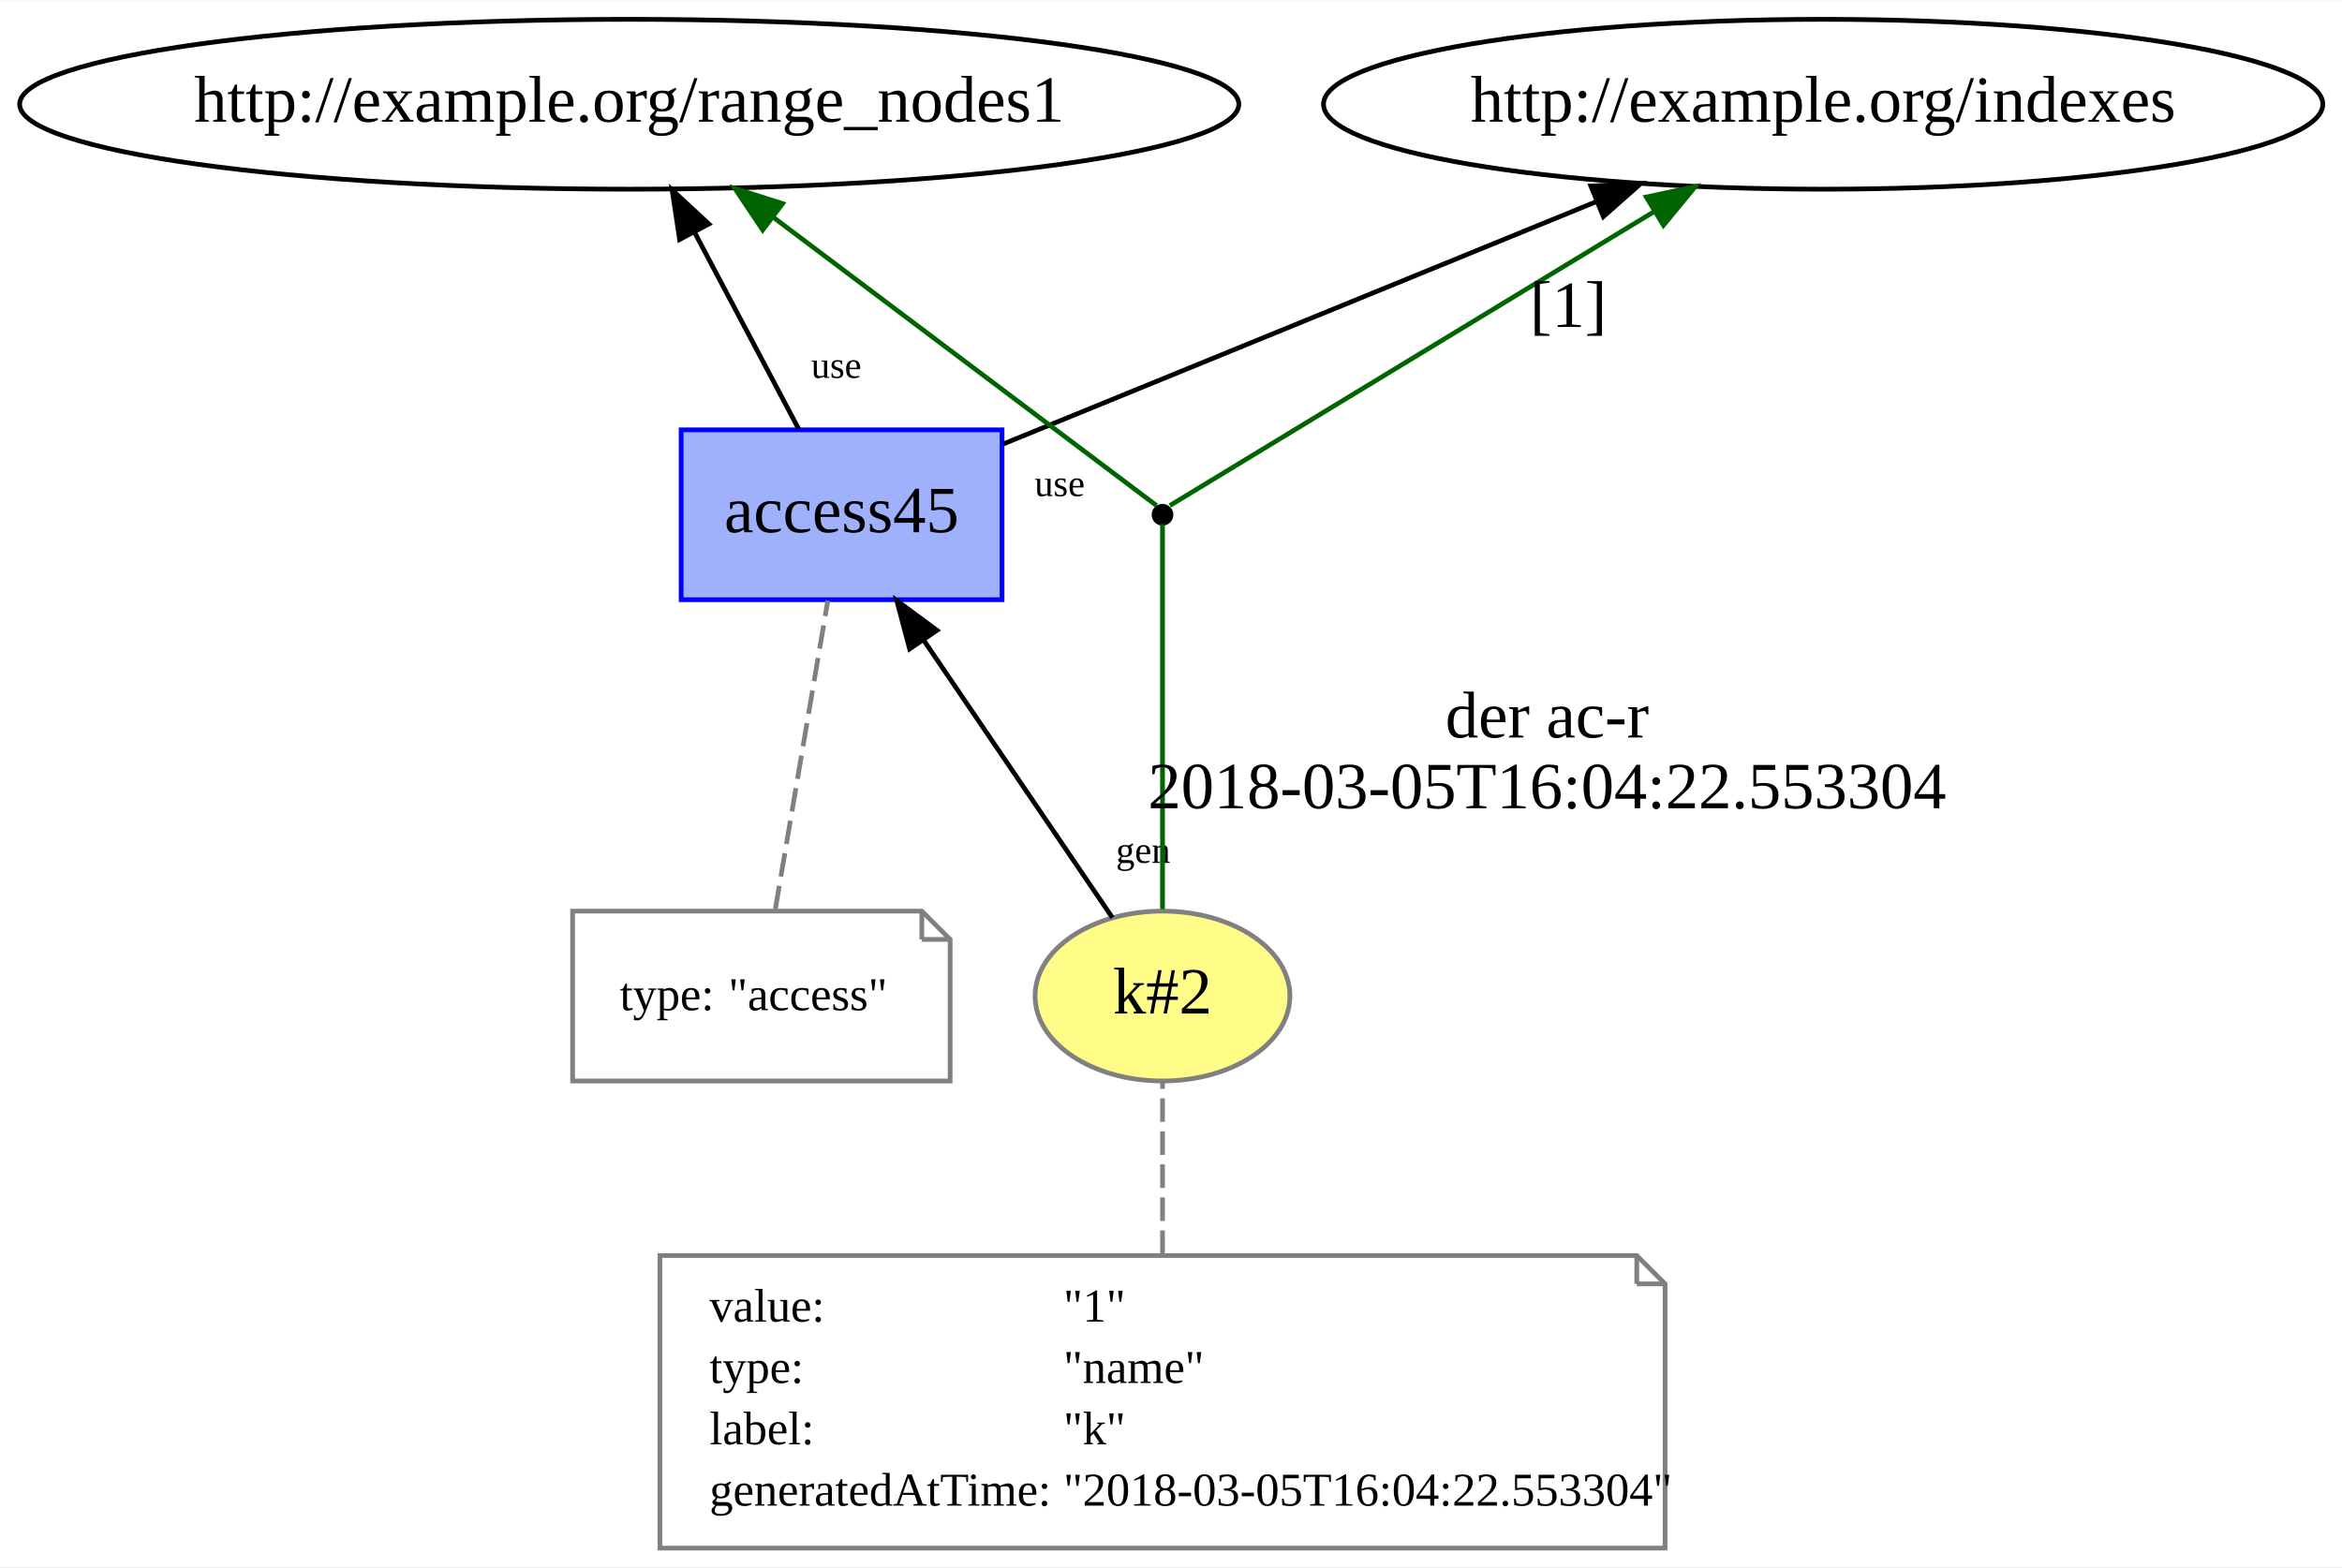
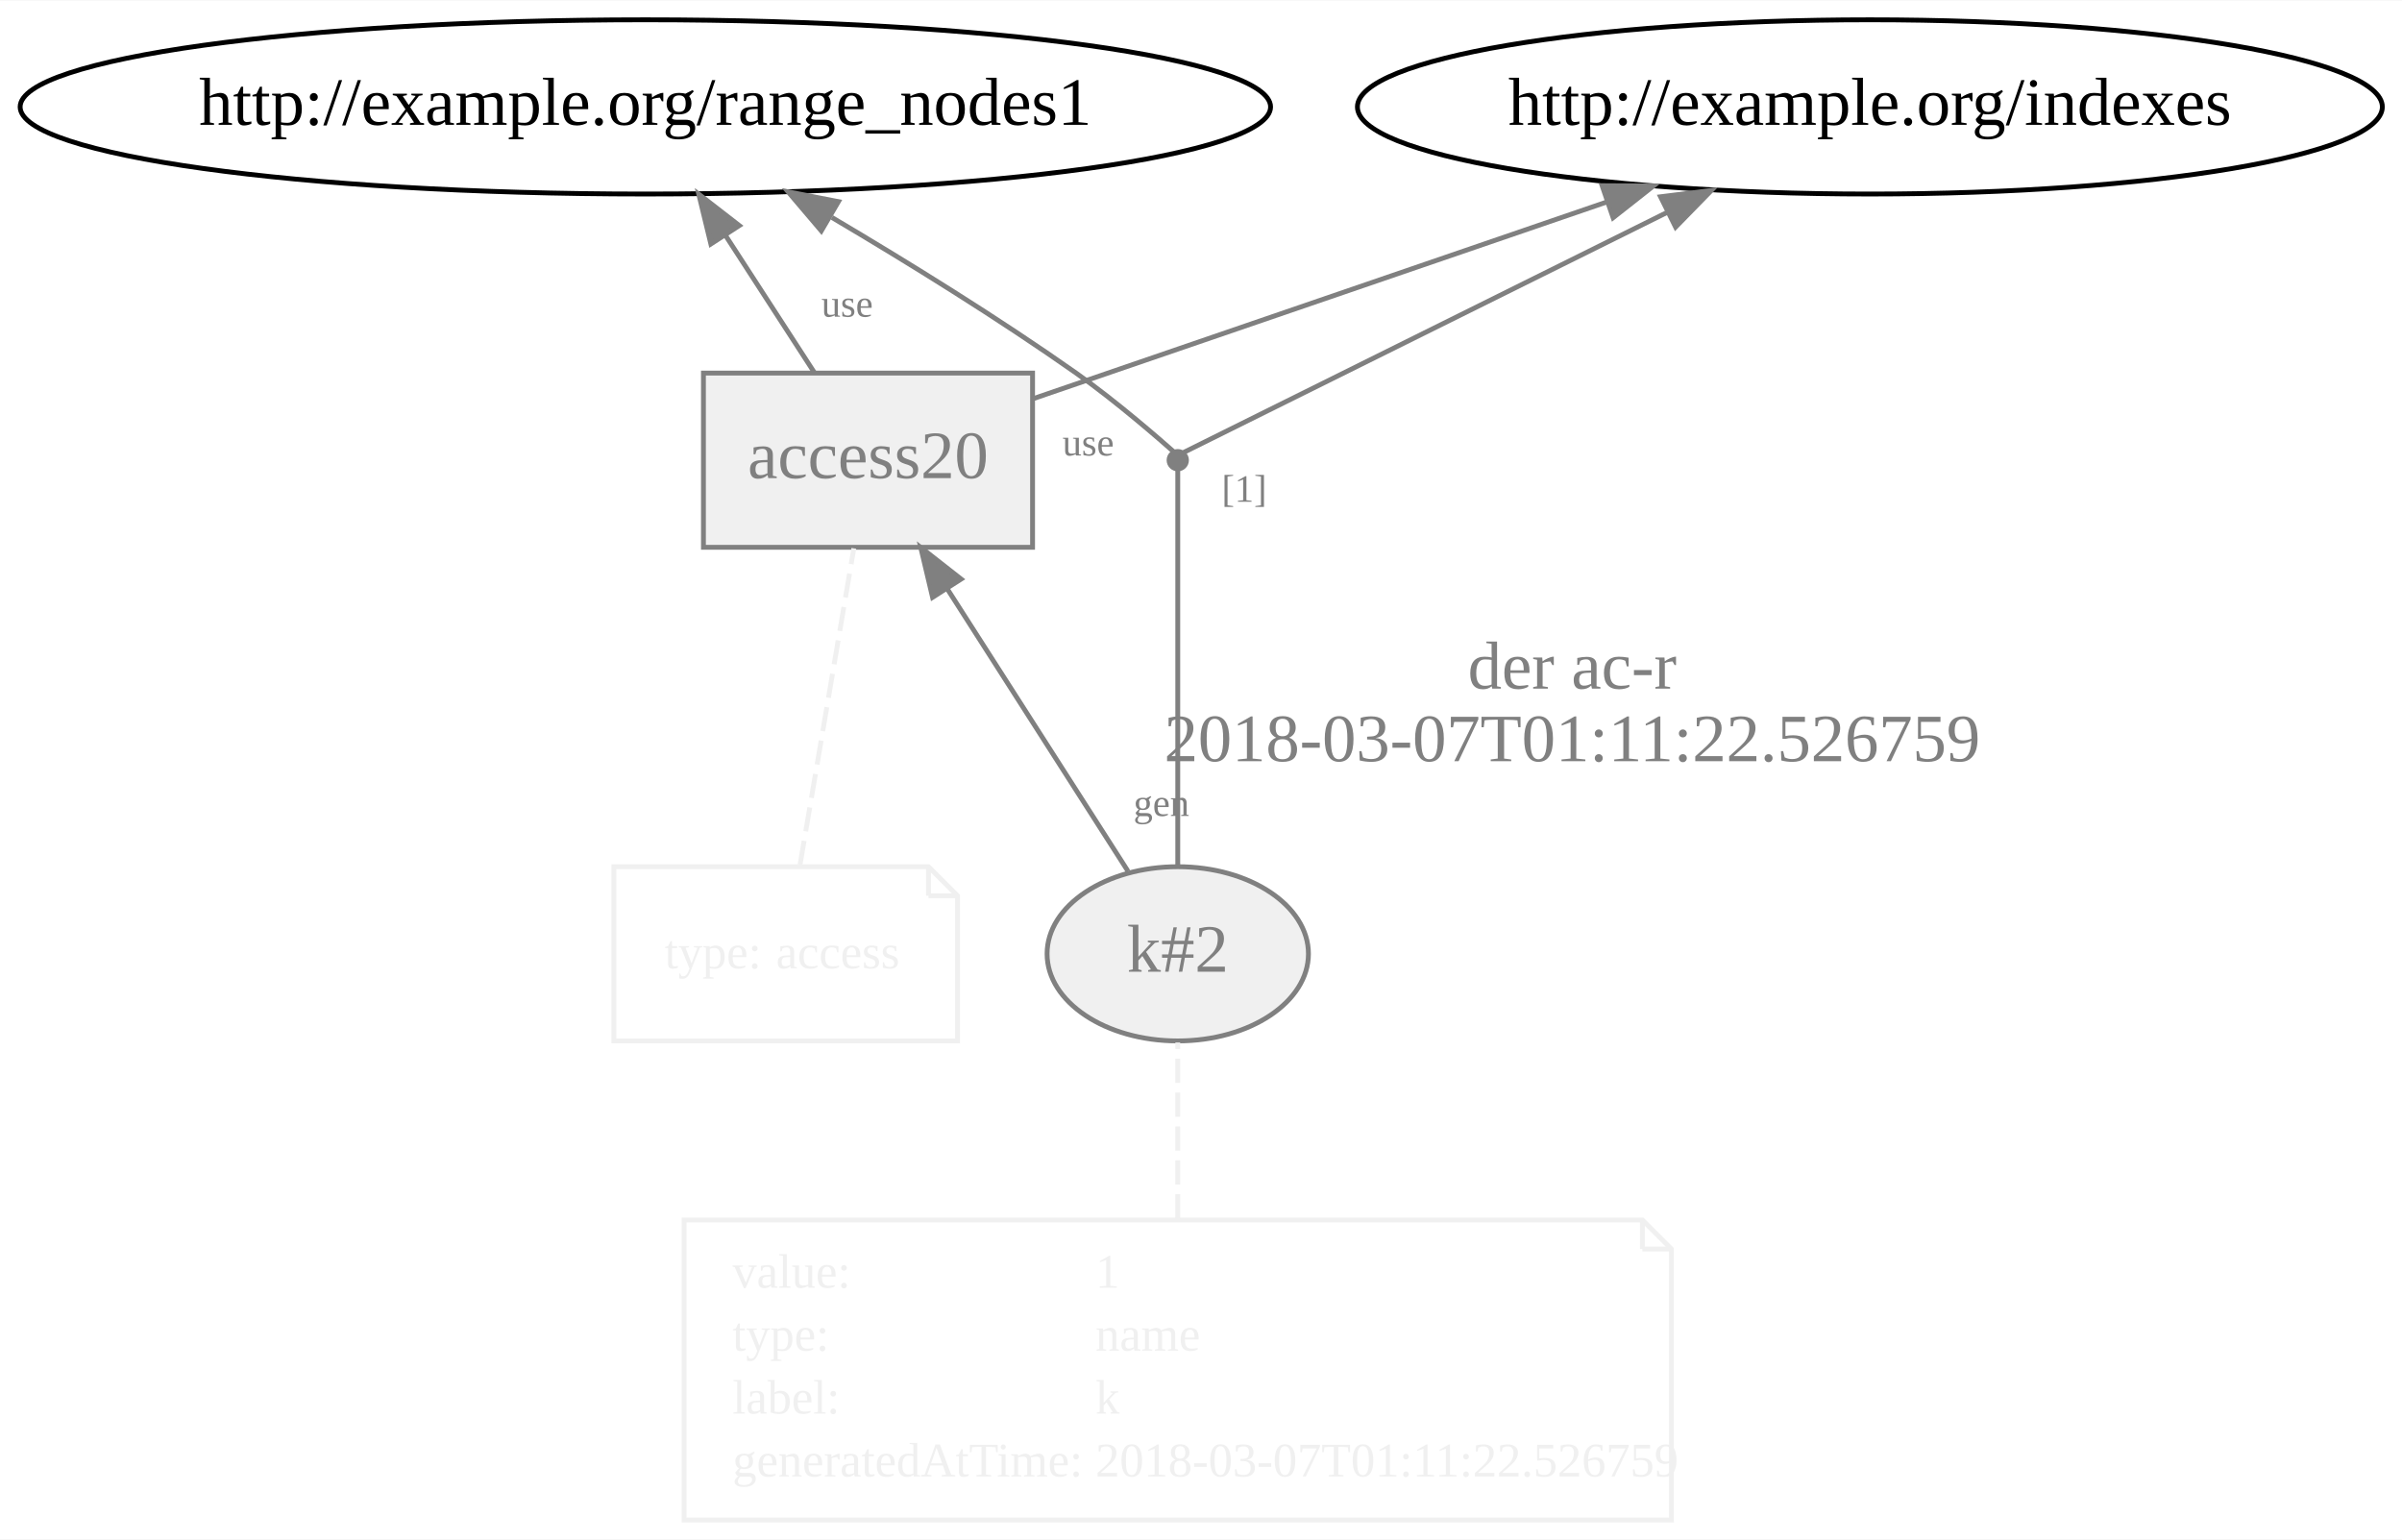
- <svg xmlns="http://www.w3.org/2000/svg" xmlns:xlink="http://www.w3.org/1999/xlink" width="496pt" height="332pt" viewBox="0.00 0.00 496.28 332.00">
-   <g id="graph0" class="graph" transform="scale(1 1) rotate(0) translate(4 328)">
-     <polygon fill="white" stroke="none" points="-4,4 -4,-328 492.279,-328 492.279,4 -4,4" />
+ <svg xmlns="http://www.w3.org/2000/svg" xmlns:xlink="http://www.w3.org/1999/xlink" width="496pt" height="318pt" viewBox="0.00 0.00 496.28 318.00">
+   <g id="graph0" class="graph" transform="scale(1 1) rotate(0) translate(4 314)">
+     <polygon fill="white" stroke="none" points="-4,4 -4,-314 492.279,-314 492.279,4 -4,4" />
    <g id="node1" class="node">
      <g id="a_node1">
        <a xlink:href="http://example.org/k#2" xlink:title="k#2">
-           <ellipse fill="#fffc87" stroke="#808080" cx="242.339" cy="-117" rx="27" ry="18" />
-           <text text-anchor="middle" x="242.339" y="-113.3" font-family="Times New Roman,serif" font-size="14.00">k#2</text>
+           <ellipse fill="#f0f0f0" stroke="gray" cx="239.339" cy="-117" rx="27" ry="18" />
+           <text text-anchor="middle" x="239.339" y="-113.3" font-family="Times New Roman,serif" font-size="14.00" fill="gray">k#2</text>
        </a>
      </g>
    </g>
    <g id="node3" class="node">
      <g id="a_node3">
-         <a xlink:href="http://example.org/access45" xlink:title="access45">
-           <polygon fill="#9fb1fc" stroke="#0000ff" points="208.339,-237 140.339,-237 140.339,-201 208.339,-201 208.339,-237" />
-           <text text-anchor="middle" x="174.339" y="-215.3" font-family="Times New Roman,serif" font-size="14.00">access45</text>
+         <a xlink:href="http://example.org/access20" xlink:title="access20">
+           <polygon fill="#f0f0f0" stroke="gray" points="209.339,-237 141.339,-237 141.339,-201 209.339,-201 209.339,-237" />
+           <text text-anchor="middle" x="175.339" y="-215.3" font-family="Times New Roman,serif" font-size="14.00" fill="gray">access20</text>
        </a>
      </g>
    </g>
    <g id="edge7" class="edge">
-       <path fill="none" stroke="black" d="M231.714,-133.625C221.008,-149.369 204.309,-173.926 191.681,-192.496" />
-       <polygon fill="black" stroke="black" points="188.757,-190.572 186.028,-200.809 194.546,-194.508 188.757,-190.572" />
-       <text text-anchor="middle" x="238.238" y="-145.232" font-family="Times New Roman,serif" font-size="8.00">gen</text>
+       <path fill="none" stroke="gray" d="M229.056,-134.067C218.974,-149.819 203.448,-174.079 191.676,-192.473" />
+       <polygon fill="gray" stroke="gray" points="188.681,-190.66 186.238,-200.969 194.577,-194.433 188.681,-190.66" />
+       <text text-anchor="middle" x="235.954" y="-145.486" font-family="Times New Roman,serif" font-size="8.00" fill="gray">gen</text>
    </g>
    <g id="node6" class="node">
-       <ellipse fill="black" stroke="black" cx="242.339" cy="-219" rx="1.8" ry="1.8" />
+       <ellipse fill="gray" stroke="gray" cx="239.339" cy="-219" rx="1.8" ry="1.8" />
    </g>
    <g id="edge4" class="edge">
-       <path fill="none" stroke="darkgreen" d="M242.339,-135.419C242.339,-161.831 242.339,-209.728 242.339,-217.05" />
-       <text text-anchor="middle" x="323.839" y="-171.8" font-family="Times New Roman,serif" font-size="14.00">der ac-r</text>
-       <text text-anchor="middle" x="323.839" y="-156.8" font-family="Times New Roman,serif" font-size="14.00">2018-03-05T16:04:22.553304</text>
+       <path fill="none" stroke="gray" d="M239.339,-135.419C239.339,-161.831 239.339,-209.728 239.339,-217.05" />
+       <text text-anchor="middle" x="320.839" y="-171.8" font-family="Times New Roman,serif" font-size="14.00" fill="gray">der ac-r</text>
+       <text text-anchor="middle" x="320.839" y="-156.8" font-family="Times New Roman,serif" font-size="14.00" fill="gray">2018-03-07T01:11:22.526759</text>
    </g>
    <g id="node2" class="node">
-       <polygon fill="none" stroke="gray" points="342.839,-62 135.839,-62 135.839,-0 348.839,-0 348.839,-56 342.839,-62" />
-       <polyline fill="none" stroke="gray" points="342.839,-62 342.839,-56 " />
-       <polyline fill="none" stroke="gray" points="348.839,-56 342.839,-56 " />
-       <text text-anchor="start" x="146.339" y="-48" font-family="Times New Roman,serif" font-size="10.00">value:</text>
-       <text text-anchor="start" x="221.339" y="-48" font-family="Times New Roman,serif" font-size="10.00">"1"</text>
-       <text text-anchor="start" x="146.339" y="-35" font-family="Times New Roman,serif" font-size="10.00">type:</text>
-       <text text-anchor="start" x="221.339" y="-35" font-family="Times New Roman,serif" font-size="10.00">"name"</text>
-       <text text-anchor="start" x="146.339" y="-22" font-family="Times New Roman,serif" font-size="10.00">label:</text>
-       <text text-anchor="start" x="221.339" y="-22" font-family="Times New Roman,serif" font-size="10.00">"k"</text>
-       <text text-anchor="start" x="146.339" y="-9" font-family="Times New Roman,serif" font-size="10.00">generatedAtTime:</text>
-       <text text-anchor="start" x="221.339" y="-9" font-family="Times New Roman,serif" font-size="10.00">"2018-03-05T16:04:22.553304"</text>
+       <polygon fill="none" stroke="#f0f0f0" points="335.339,-62 137.339,-62 137.339,-0 341.339,-0 341.339,-56 335.339,-62" />
+       <polyline fill="none" stroke="#f0f0f0" points="335.339,-62 335.339,-56 " />
+       <polyline fill="none" stroke="#f0f0f0" points="341.339,-56 335.339,-56 " />
+       <text text-anchor="start" x="147.339" y="-48" font-family="Times New Roman,serif" font-size="10.00" fill="#f0f0f0">value:</text>
+       <text text-anchor="start" x="222.339" y="-48" font-family="Times New Roman,serif" font-size="10.00" fill="#f0f0f0">1</text>
+       <text text-anchor="start" x="147.339" y="-35" font-family="Times New Roman,serif" font-size="10.00" fill="#f0f0f0">type:</text>
+       <text text-anchor="start" x="222.339" y="-35" font-family="Times New Roman,serif" font-size="10.00" fill="#f0f0f0">name</text>
+       <text text-anchor="start" x="147.339" y="-22" font-family="Times New Roman,serif" font-size="10.00" fill="#f0f0f0">label:</text>
+       <text text-anchor="start" x="222.339" y="-22" font-family="Times New Roman,serif" font-size="10.00" fill="#f0f0f0">k</text>
+       <text text-anchor="start" x="147.339" y="-9" font-family="Times New Roman,serif" font-size="10.00" fill="#f0f0f0">generatedAtTime:</text>
+       <text text-anchor="start" x="222.339" y="-9" font-family="Times New Roman,serif" font-size="10.00" fill="#f0f0f0">2018-03-07T01:11:22.526759</text>
    </g>
    <g id="edge1" class="edge">
-       <path fill="none" stroke="gray" stroke-dasharray="5,2" d="M242.339,-62.326C242.339,-74.544 242.339,-88.195 242.339,-98.672" />
+       <path fill="none" stroke="#f0f0f0" stroke-dasharray="5,2" d="M239.339,-62.326C239.339,-74.544 239.339,-88.195 239.339,-98.672" />
    </g>
    <g id="node5" class="node">
-       <ellipse fill="none" stroke="black" cx="129.339" cy="-306" rx="129.177" ry="18" />
-       <text text-anchor="middle" x="129.339" y="-302.3" font-family="Times New Roman,serif" font-size="14.00">http://example.org/range_nodes1</text>
+       <ellipse fill="none" stroke="black" cx="129.339" cy="-292" rx="129.177" ry="18" />
+       <text text-anchor="middle" x="129.339" y="-288.3" font-family="Times New Roman,serif" font-size="14.00">http://example.org/range_nodes1</text>
    </g>
    <g id="edge3" class="edge">
-       <path fill="none" stroke="black" d="M165.232,-237.201C158.889,-249.183 150.312,-265.383 143.133,-278.943" />
-       <polygon fill="black" stroke="black" points="140.017,-277.349 138.431,-287.825 146.204,-280.624 140.017,-277.349" />
-       <text text-anchor="middle" x="173.204" y="-248.007" font-family="Times New Roman,serif" font-size="8.00">use</text>
+       <path fill="none" stroke="gray" d="M164.203,-237.187C158.722,-245.647 152.004,-256.016 145.933,-265.388" />
+       <polygon fill="gray" stroke="gray" points="142.871,-263.676 140.371,-273.971 148.746,-267.482 142.871,-263.676" />
+       <text text-anchor="middle" x="171.027" y="-248.645" font-family="Times New Roman,serif" font-size="8.00" fill="gray">use</text>
    </g>
    <g id="node7" class="node">
-       <ellipse fill="none" stroke="black" cx="382.339" cy="-306" rx="105.881" ry="18" />
-       <text text-anchor="middle" x="382.339" y="-302.3" font-family="Times New Roman,serif" font-size="14.00">http://example.org/indexes</text>
+       <ellipse fill="none" stroke="black" cx="382.339" cy="-292" rx="105.881" ry="18" />
+       <text text-anchor="middle" x="382.339" y="-288.3" font-family="Times New Roman,serif" font-size="14.00">http://example.org/indexes</text>
    </g>
    <g id="edge8" class="edge">
-       <path fill="none" stroke="black" d="M208.685,-234.036C242.937,-248.033 295.844,-269.654 334.261,-285.353" />
-       <polygon fill="black" stroke="black" points="333.114,-288.665 343.695,-289.208 335.762,-282.185 333.114,-288.665" />
-       <text text-anchor="middle" x="220.542" y="-222.948" font-family="Times New Roman,serif" font-size="8.00">use</text>
+       <path fill="none" stroke="gray" d="M209.52,-231.724C241.671,-242.752 290.337,-259.444 327.842,-272.308" />
+       <polygon fill="gray" stroke="gray" points="327.015,-275.724 337.61,-275.658 329.286,-269.103 327.015,-275.724" />
+       <text text-anchor="middle" x="220.829" y="-219.97" font-family="Times New Roman,serif" font-size="8.00" fill="gray">use</text>
    </g>
    <g id="node4" class="node">
-       <polygon fill="none" stroke="gray" points="191.339,-135 117.339,-135 117.339,-99 197.339,-99 197.339,-129 191.339,-135" />
-       <polyline fill="none" stroke="gray" points="191.339,-135 191.339,-129 " />
-       <polyline fill="none" stroke="gray" points="197.339,-129 191.339,-129 " />
-       <text text-anchor="start" x="127.339" y="-114" font-family="Times New Roman,serif" font-size="10.00">type:</text>
-       <text text-anchor="start" x="150.339" y="-114" font-family="Times New Roman,serif" font-size="10.00">"access"</text>
+       <polygon fill="none" stroke="#f0f0f0" points="187.839,-135 122.839,-135 122.839,-99 193.839,-99 193.839,-129 187.839,-135" />
+       <polyline fill="none" stroke="#f0f0f0" points="187.839,-135 187.839,-129 " />
+       <polyline fill="none" stroke="#f0f0f0" points="193.839,-129 187.839,-129 " />
+       <text text-anchor="start" x="133.339" y="-114" font-family="Times New Roman,serif" font-size="10.00" fill="#f0f0f0">type:</text>
+       <text text-anchor="start" x="156.339" y="-114" font-family="Times New Roman,serif" font-size="10.00" fill="#f0f0f0">access</text>
    </g>
    <g id="edge2" class="edge">
-       <path fill="none" stroke="gray" stroke-dasharray="5,2" d="M160.3,-135.419C163.42,-153.773 168.304,-182.502 171.411,-200.781" />
+       <path fill="none" stroke="#f0f0f0" stroke-dasharray="5,2" d="M161.3,-135.419C164.42,-153.773 169.304,-182.502 172.411,-200.781" />
    </g>
    <g id="edge6" class="edge">
-       <path fill="none" stroke="darkgreen" d="M241.069,-220.955C233.179,-226.89 190.186,-259.229 159.898,-282.013" />
-       <polygon fill="darkgreen" stroke="darkgreen" points="157.619,-279.348 151.731,-288.156 161.827,-284.942 157.619,-279.348" />
+       <path fill="none" stroke="gray" d="M238.568,-220.689C235.879,-223.076 226.626,-231.171 218.339,-237 202.274,-248.299 183.81,-259.736 167.879,-269.157" />
+       <polygon fill="gray" stroke="gray" points="165.691,-266.383 158.829,-274.456 169.227,-272.424 165.691,-266.383" />
    </g>
    <g id="edge5" class="edge">
-       <path fill="none" stroke="darkgreen" d="M243.911,-220.955C253.867,-227 308.939,-260.436 346.545,-283.268" />
-       <polygon fill="darkgreen" stroke="darkgreen" points="344.856,-286.338 355.221,-288.536 348.489,-280.354 344.856,-286.338" />
-       <text text-anchor="middle" x="328.339" y="-258.8" font-family="Times New Roman,serif" font-size="14.00">[1]</text>
+       <path fill="none" stroke="gray" d="M240.575,-220.614C249.268,-224.93 301.995,-251.109 340.613,-270.283" />
+       <polygon fill="gray" stroke="gray" points="339.085,-273.432 349.599,-274.745 342.198,-267.163 339.085,-273.432" />
+       <text text-anchor="middle" x="253.069" y="-210.414" font-family="Times New Roman,serif" font-size="8.00" fill="gray">[1]</text>
    </g>
  </g>
</svg>
